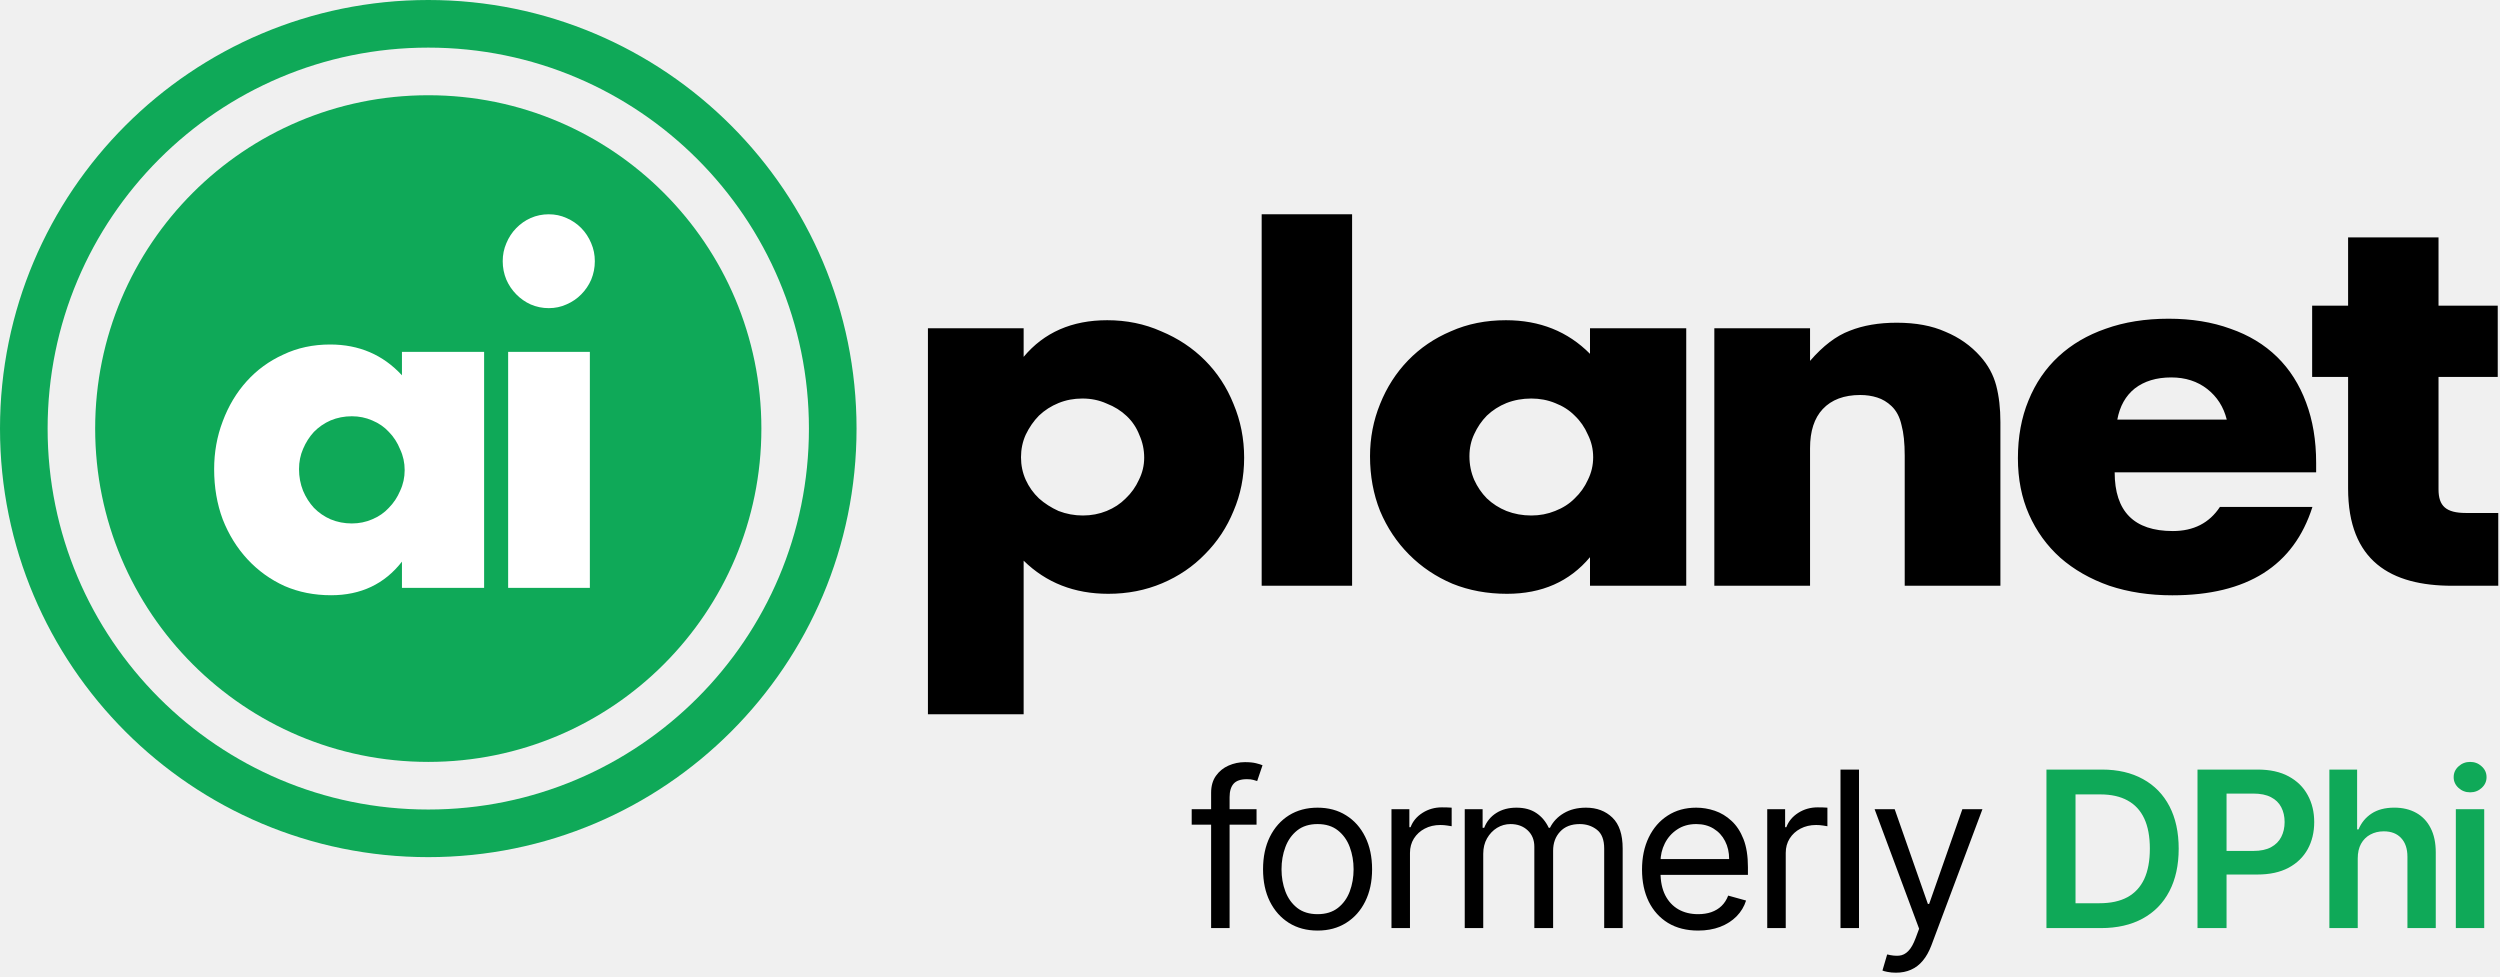
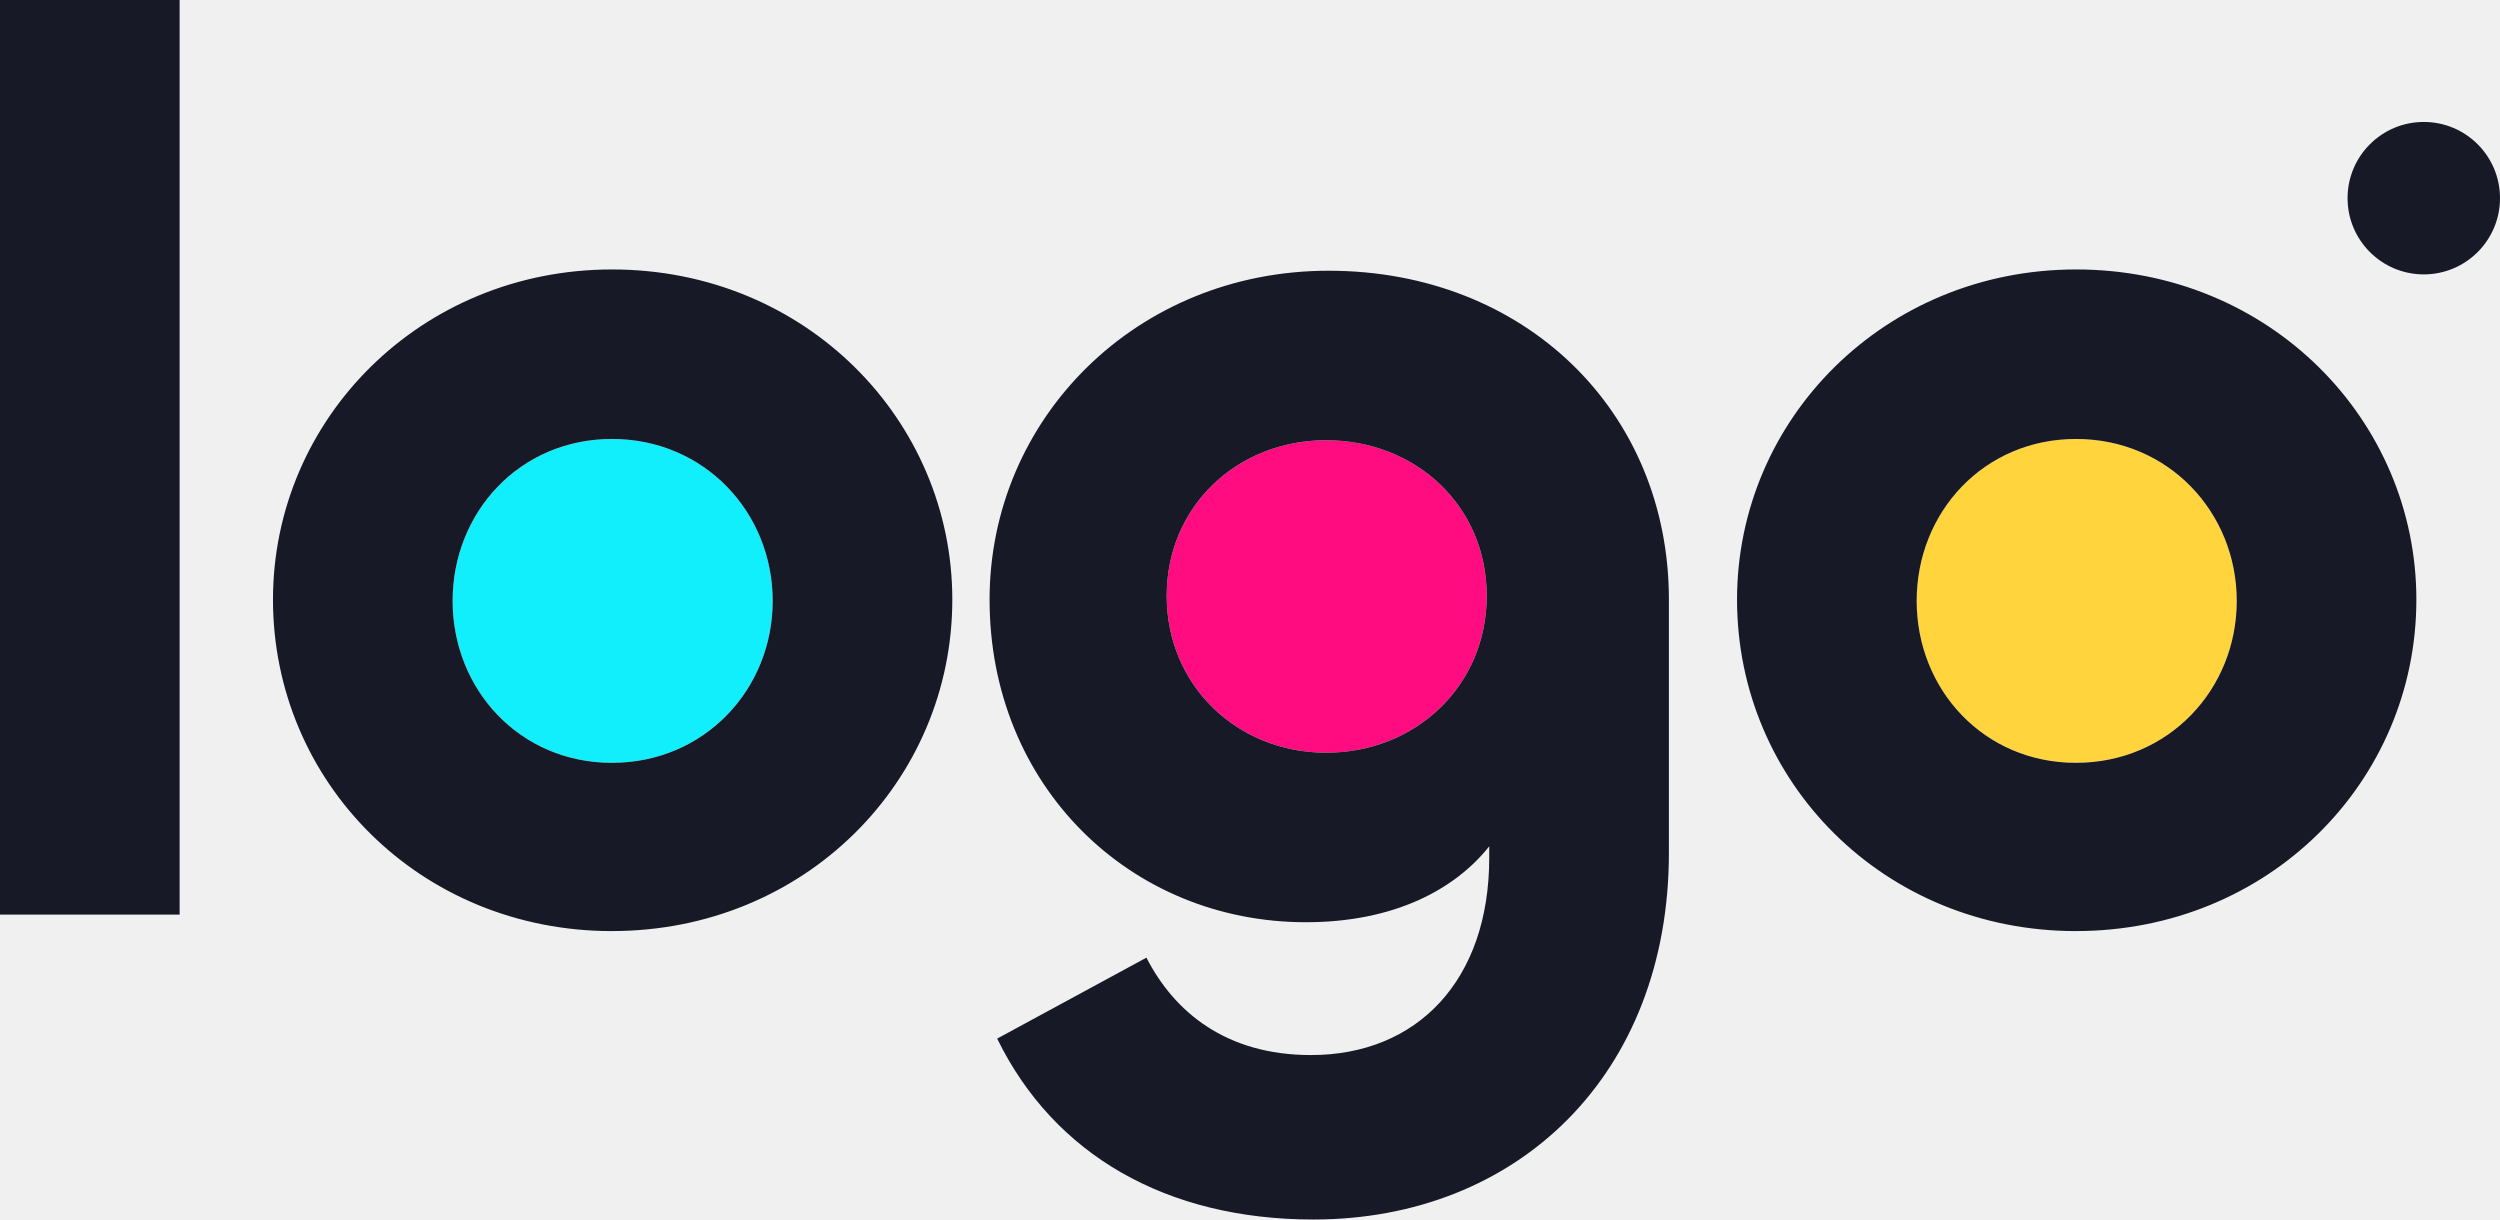
- <svg xmlns="http://www.w3.org/2000/svg" width="105" height="41" viewBox="0 0 105 41" fill="none">
-   <path d="M48.056 19.226C48.056 18.889 47.989 18.572 47.856 18.277C47.738 17.968 47.56 17.701 47.323 17.476C47.086 17.251 46.805 17.075 46.479 16.949C46.168 16.808 45.828 16.738 45.458 16.738C45.102 16.738 44.769 16.801 44.458 16.928C44.148 17.054 43.874 17.23 43.637 17.455C43.415 17.68 43.23 17.947 43.081 18.256C42.948 18.551 42.882 18.867 42.882 19.205C42.882 19.542 42.948 19.858 43.081 20.154C43.215 20.449 43.4 20.709 43.637 20.934C43.874 21.145 44.148 21.32 44.458 21.461C44.784 21.587 45.125 21.651 45.48 21.651C45.835 21.651 46.168 21.587 46.479 21.461C46.79 21.334 47.057 21.159 47.279 20.934C47.516 20.709 47.701 20.449 47.834 20.154C47.982 19.858 48.056 19.549 48.056 19.226ZM42.993 30H38.973V13.786H42.993V14.988C43.851 13.962 45.021 13.449 46.502 13.449C47.316 13.449 48.071 13.603 48.767 13.913C49.477 14.208 50.092 14.616 50.61 15.136C51.128 15.656 51.528 16.267 51.809 16.97C52.105 17.673 52.254 18.425 52.254 19.226C52.254 20.027 52.105 20.772 51.809 21.461C51.528 22.15 51.128 22.754 50.61 23.274C50.107 23.794 49.507 24.202 48.811 24.497C48.115 24.792 47.36 24.94 46.546 24.94C45.125 24.94 43.94 24.476 42.993 23.548V30ZM52.99 24.602H56.788V9H52.99V24.602ZM61.716 19.163C61.716 19.514 61.783 19.844 61.916 20.154C62.05 20.449 62.227 20.709 62.449 20.934C62.686 21.159 62.96 21.334 63.271 21.461C63.597 21.587 63.945 21.651 64.315 21.651C64.67 21.651 65.003 21.587 65.314 21.461C65.64 21.334 65.914 21.159 66.136 20.934C66.373 20.709 66.558 20.449 66.691 20.154C66.839 19.858 66.913 19.542 66.913 19.205C66.913 18.867 66.839 18.551 66.691 18.256C66.558 17.947 66.373 17.68 66.136 17.455C65.914 17.23 65.64 17.054 65.314 16.928C65.003 16.801 64.67 16.738 64.315 16.738C63.945 16.738 63.597 16.801 63.271 16.928C62.96 17.054 62.686 17.23 62.449 17.455C62.227 17.68 62.05 17.94 61.916 18.235C61.783 18.516 61.716 18.825 61.716 19.163ZM66.78 13.786H70.822V24.602H66.78V23.401C65.921 24.427 64.759 24.94 63.293 24.94C62.464 24.94 61.702 24.799 61.006 24.518C60.31 24.223 59.703 23.815 59.185 23.295C58.666 22.775 58.259 22.164 57.963 21.461C57.682 20.758 57.541 19.992 57.541 19.163C57.541 18.39 57.682 17.659 57.963 16.97C58.244 16.267 58.637 15.656 59.14 15.136C59.644 14.616 60.243 14.208 60.939 13.913C61.635 13.603 62.405 13.449 63.249 13.449C64.67 13.449 65.847 13.92 66.78 14.861V13.786ZM72.002 13.786H76.022V15.157C76.57 14.524 77.125 14.102 77.688 13.892C78.25 13.667 78.909 13.554 79.664 13.554C80.464 13.554 81.145 13.681 81.708 13.934C82.285 14.173 82.774 14.517 83.173 14.967C83.499 15.332 83.721 15.74 83.84 16.19C83.958 16.64 84.017 17.153 84.017 17.729V24.602H79.998V19.142C79.998 18.607 79.953 18.179 79.864 17.855C79.79 17.518 79.65 17.251 79.442 17.054C79.265 16.886 79.065 16.766 78.843 16.696C78.621 16.625 78.384 16.59 78.132 16.59C77.451 16.59 76.925 16.787 76.555 17.181C76.2 17.56 76.022 18.108 76.022 18.825V24.602H72.002V13.786ZM93.524 17.623C93.391 17.089 93.117 16.661 92.703 16.337C92.288 16.014 91.785 15.852 91.192 15.852C90.571 15.852 90.06 16.007 89.66 16.316C89.275 16.625 89.031 17.061 88.927 17.623H93.524ZM88.816 19.837C88.816 21.482 89.63 22.304 91.259 22.304C92.132 22.304 92.791 21.967 93.236 21.292H97.122C96.337 23.766 94.376 25.003 91.237 25.003C90.274 25.003 89.394 24.869 88.594 24.602C87.794 24.321 87.106 23.928 86.529 23.422C85.966 22.916 85.529 22.311 85.218 21.608C84.907 20.906 84.752 20.119 84.752 19.247C84.752 18.347 84.9 17.539 85.196 16.822C85.492 16.091 85.914 15.473 86.462 14.967C87.01 14.461 87.669 14.074 88.439 13.807C89.223 13.526 90.104 13.386 91.081 13.386C92.044 13.386 92.91 13.526 93.68 13.807C94.45 14.074 95.101 14.468 95.634 14.988C96.167 15.508 96.574 16.148 96.856 16.907C97.137 17.652 97.278 18.495 97.278 19.437V19.837H88.816ZM98.62 20.512C98.62 23.569 100.419 24.602 102.995 24.602H104.927V21.545H103.572C102.728 21.545 102.418 21.25 102.418 20.554V15.831H104.905V12.837H102.418V9.97H98.62V12.837H97.11V15.831H98.62V20.512Z" fill="black" />
-   <path d="M52.775 33.987V34.637H50.051V33.987H52.775ZM50.867 38.98V33.298C50.867 33.012 50.935 32.773 51.071 32.583C51.207 32.392 51.383 32.249 51.6 32.154C51.818 32.058 52.047 32.01 52.288 32.01C52.479 32.01 52.635 32.026 52.755 32.056C52.876 32.086 52.966 32.114 53.026 32.141L52.801 32.804C52.762 32.791 52.707 32.774 52.637 32.755C52.569 32.735 52.479 32.726 52.367 32.726C52.111 32.726 51.925 32.789 51.811 32.917C51.699 33.045 51.643 33.233 51.643 33.48V38.98H50.867ZM55.338 39.084C54.881 39.084 54.481 38.977 54.136 38.763C53.795 38.548 53.527 38.248 53.334 37.862C53.143 37.476 53.048 37.026 53.048 36.51C53.048 35.989 53.143 35.535 53.334 35.148C53.527 34.76 53.795 34.458 54.136 34.244C54.481 34.029 54.881 33.922 55.338 33.922C55.794 33.922 56.193 34.029 56.535 34.244C56.88 34.458 57.148 34.76 57.339 35.148C57.531 35.535 57.628 35.989 57.628 36.51C57.628 37.026 57.531 37.476 57.339 37.862C57.148 38.248 56.88 38.548 56.535 38.763C56.193 38.977 55.794 39.084 55.338 39.084ZM55.338 38.395C55.685 38.395 55.969 38.307 56.193 38.132C56.417 37.956 56.583 37.725 56.69 37.44C56.797 37.153 56.851 36.843 56.851 36.51C56.851 36.176 56.797 35.865 56.69 35.577C56.583 35.288 56.417 35.056 56.193 34.878C55.969 34.7 55.685 34.611 55.338 34.611C54.992 34.611 54.706 34.7 54.482 34.878C54.259 35.056 54.093 35.288 53.986 35.577C53.878 35.865 53.824 36.176 53.824 36.51C53.824 36.843 53.878 37.153 53.986 37.44C54.093 37.725 54.259 37.956 54.482 38.132C54.706 38.307 54.992 38.395 55.338 38.395ZM58.442 38.98V33.987H59.193V34.741H59.245C59.337 34.494 59.504 34.294 59.746 34.14C59.987 33.986 60.259 33.909 60.561 33.909C60.619 33.909 60.69 33.91 60.775 33.912C60.861 33.914 60.925 33.918 60.97 33.922V34.702C60.943 34.696 60.883 34.686 60.788 34.673C60.697 34.658 60.599 34.65 60.495 34.65C60.25 34.65 60.03 34.701 59.837 34.803C59.647 34.903 59.496 35.041 59.383 35.219C59.274 35.395 59.219 35.595 59.219 35.821V38.98H58.442ZM61.519 38.98V33.987H62.27V34.767H62.336C62.44 34.501 62.611 34.294 62.845 34.146C63.081 33.997 63.362 33.922 63.691 33.922C64.025 33.922 64.302 33.997 64.523 34.146C64.747 34.294 64.921 34.501 65.047 34.767H65.099C65.228 34.509 65.423 34.304 65.681 34.153C65.941 33.999 66.251 33.922 66.612 33.922C67.065 33.922 67.434 34.062 67.722 34.341C68.009 34.619 68.152 35.051 68.152 35.639V38.98H67.376V35.639C67.376 35.27 67.274 35.007 67.07 34.849C66.866 34.69 66.626 34.611 66.349 34.611C65.995 34.611 65.719 34.717 65.524 34.93C65.328 35.14 65.231 35.407 65.231 35.73V38.98H64.442V35.56C64.442 35.276 64.348 35.048 64.162 34.874C63.975 34.699 63.735 34.611 63.441 34.611C63.239 34.611 63.051 34.664 62.875 34.77C62.702 34.877 62.562 35.024 62.454 35.213C62.349 35.399 62.296 35.615 62.296 35.859V38.98H61.519ZM71.32 39.084C70.834 39.084 70.414 38.978 70.06 38.766C69.71 38.551 69.438 38.252 69.248 37.869C69.059 37.483 68.965 37.034 68.965 36.523C68.965 36.011 69.059 35.56 69.248 35.17C69.438 34.778 69.704 34.472 70.044 34.254C70.386 34.032 70.786 33.922 71.242 33.922C71.505 33.922 71.765 33.965 72.022 34.052C72.278 34.139 72.512 34.279 72.722 34.475C72.933 34.667 73.101 34.923 73.226 35.242C73.351 35.56 73.413 35.953 73.413 36.419V36.744H69.517V36.081H72.624C72.624 35.799 72.567 35.547 72.453 35.326C72.34 35.105 72.181 34.931 71.972 34.803C71.766 34.675 71.522 34.611 71.242 34.611C70.932 34.611 70.665 34.687 70.439 34.839C70.215 34.988 70.043 35.183 69.922 35.424C69.802 35.664 69.741 35.922 69.741 36.198V36.64C69.741 37.017 69.807 37.337 69.939 37.599C70.072 37.859 70.257 38.057 70.495 38.194C70.732 38.328 71.007 38.395 71.32 38.395C71.525 38.395 71.709 38.367 71.873 38.311C72.04 38.252 72.184 38.166 72.304 38.051C72.425 37.934 72.518 37.788 72.584 37.615L73.335 37.823C73.256 38.075 73.122 38.296 72.936 38.486C72.75 38.675 72.519 38.822 72.245 38.928C71.971 39.032 71.663 39.084 71.32 39.084ZM74.224 38.98V33.987H74.975V34.741H75.026C75.119 34.494 75.286 34.294 75.527 34.14C75.769 33.986 76.04 33.909 76.343 33.909C76.4 33.909 76.471 33.91 76.557 33.912C76.642 33.914 76.707 33.918 76.751 33.922V34.702C76.725 34.696 76.665 34.686 76.57 34.673C76.477 34.658 76.38 34.65 76.277 34.65C76.032 34.65 75.812 34.701 75.619 34.803C75.429 34.903 75.277 35.041 75.165 35.219C75.055 35.395 75.001 35.595 75.001 35.821V38.98H74.224ZM78.078 32.322V38.98H77.301V32.322H78.078ZM79.629 40.853C79.497 40.853 79.38 40.842 79.276 40.82C79.174 40.801 79.102 40.781 79.063 40.762L79.261 40.086C79.449 40.133 79.616 40.151 79.76 40.138C79.906 40.125 80.034 40.061 80.146 39.946C80.26 39.833 80.363 39.65 80.458 39.397L80.603 39.007L78.734 33.987H79.577L80.971 37.966H81.024L82.419 33.987H83.262L81.117 39.709C81.019 39.967 80.9 40.18 80.757 40.349C80.615 40.52 80.45 40.647 80.26 40.729C80.074 40.812 79.864 40.853 79.629 40.853Z" fill="black" />
-   <path d="M88.234 38.98H85.951V32.322H88.281C88.95 32.322 89.524 32.455 90.005 32.722C90.488 32.986 90.858 33.366 91.117 33.863C91.375 34.359 91.505 34.953 91.505 35.644C91.505 36.338 91.374 36.934 91.114 37.432C90.855 37.931 90.481 38.313 89.992 38.58C89.505 38.846 88.919 38.98 88.234 38.98ZM87.172 37.936H88.175C88.645 37.936 89.037 37.852 89.35 37.683C89.664 37.511 89.899 37.257 90.058 36.919C90.215 36.578 90.294 36.154 90.294 35.644C90.294 35.135 90.215 34.712 90.058 34.376C89.899 34.038 89.666 33.786 89.356 33.619C89.05 33.45 88.668 33.365 88.211 33.365H87.172V37.936ZM92.295 38.98V32.322H94.821C95.339 32.322 95.774 32.417 96.124 32.608C96.478 32.799 96.744 33.061 96.924 33.395C97.106 33.726 97.197 34.103 97.197 34.526C97.197 34.953 97.106 35.332 96.924 35.664C96.742 35.995 96.473 36.257 96.118 36.447C95.763 36.636 95.324 36.73 94.805 36.73H93.13V35.739H94.641C94.944 35.739 95.191 35.687 95.384 35.583C95.577 35.478 95.72 35.335 95.812 35.153C95.906 34.971 95.954 34.762 95.954 34.526C95.954 34.29 95.906 34.082 95.812 33.902C95.72 33.722 95.576 33.582 95.381 33.482C95.188 33.38 94.939 33.33 94.634 33.33H93.515V38.98H92.295ZM99.025 36.054V38.98H97.834V32.322H98.999V34.835H99.058C99.176 34.553 99.359 34.331 99.608 34.168C99.858 34.004 100.176 33.921 100.562 33.921C100.912 33.921 101.219 33.994 101.479 34.139C101.741 34.284 101.943 34.497 102.085 34.776C102.23 35.056 102.302 35.397 102.302 35.8V38.98H101.112V35.982C101.112 35.647 101.024 35.385 100.848 35.199C100.674 35.01 100.432 34.916 100.117 34.916C99.907 34.916 99.718 34.962 99.551 35.053C99.387 35.141 99.258 35.27 99.163 35.44C99.071 35.608 99.025 35.813 99.025 36.054ZM103.145 38.98V33.986H104.337V38.98H103.145ZM103.745 33.278C103.556 33.278 103.394 33.216 103.258 33.092C103.121 32.967 103.054 32.816 103.054 32.64C103.054 32.463 103.121 32.312 103.258 32.188C103.394 32.063 103.556 32 103.745 32C103.936 32 104.098 32.063 104.231 32.188C104.368 32.312 104.435 32.463 104.435 32.64C104.435 32.816 104.368 32.967 104.231 33.092C104.098 33.216 103.936 33.278 103.745 33.278Z" fill="#0FA958" />
-   <path d="M17.987 1C27.369 1 34.975 8.611 34.975 18C34.975 27.39 27.369 35 17.987 35C8.606 35 1 27.389 1 18C1 8.611 8.606 1 17.987 1Z" stroke="#0FA958" stroke-width="2" />
-   <path d="M31.978 18C31.978 10.268 25.714 4 17.988 4C10.261 4 3.997 10.268 3.997 18C3.997 25.732 10.261 32 17.988 32C25.714 32 31.978 25.732 31.978 18Z" fill="#0FA958" />
-   <path d="M12.559 19.705C12.559 20.027 12.616 20.33 12.729 20.613C12.843 20.884 12.995 21.122 13.184 21.328C13.387 21.535 13.621 21.696 13.886 21.812C14.164 21.927 14.461 21.985 14.777 21.985C15.081 21.985 15.365 21.927 15.631 21.812C15.909 21.696 16.143 21.535 16.332 21.328C16.535 21.122 16.692 20.884 16.806 20.613C16.933 20.343 16.996 20.053 16.996 19.744C16.996 19.435 16.933 19.145 16.806 18.874C16.692 18.591 16.535 18.346 16.332 18.14C16.143 17.934 15.909 17.773 15.631 17.657C15.365 17.541 15.081 17.483 14.777 17.483C14.461 17.483 14.164 17.541 13.886 17.657C13.621 17.773 13.387 17.934 13.184 18.14C12.995 18.346 12.843 18.584 12.729 18.855C12.616 19.113 12.559 19.396 12.559 19.705ZM16.882 14.778H20.333V24.691H16.882V23.589C16.149 24.53 15.156 25 13.905 25C13.197 25 12.546 24.871 11.952 24.613C11.358 24.343 10.839 23.969 10.397 23.493C9.954 23.016 9.607 22.456 9.354 21.812C9.114 21.168 8.994 20.465 8.994 19.705C8.994 18.997 9.114 18.327 9.354 17.696C9.594 17.052 9.929 16.491 10.359 16.015C10.789 15.538 11.301 15.164 11.895 14.894C12.489 14.61 13.146 14.469 13.867 14.469C15.081 14.469 16.086 14.9 16.882 15.763V14.778ZM24.774 14.778V24.691H21.342V14.778H24.774ZM21.114 10.971C21.114 10.7 21.165 10.449 21.266 10.217C21.367 9.973 21.506 9.76 21.683 9.58C21.86 9.399 22.062 9.258 22.29 9.155C22.53 9.052 22.783 9 23.048 9C23.314 9 23.56 9.052 23.788 9.155C24.028 9.258 24.237 9.399 24.414 9.58C24.591 9.76 24.73 9.973 24.831 10.217C24.932 10.449 24.983 10.7 24.983 10.971C24.983 11.242 24.932 11.499 24.831 11.744C24.73 11.976 24.591 12.182 24.414 12.362C24.237 12.543 24.028 12.684 23.788 12.787C23.56 12.89 23.314 12.942 23.048 12.942C22.783 12.942 22.53 12.89 22.29 12.787C22.062 12.684 21.86 12.543 21.683 12.362C21.506 12.182 21.367 11.976 21.266 11.744C21.165 11.499 21.114 11.242 21.114 10.971Z" fill="white" />
+ <svg xmlns="http://www.w3.org/2000/svg" width="82" height="40" fill="none" viewBox="0 0 82 40">
+   <path fill="#FFD43D" d="M73.365 19.71c0 2.904-2.241 5.31-5.27 5.31-3.03 0-5.228-2.406-5.228-5.31 0-2.905 2.199-5.312 5.228-5.312s5.27 2.407 5.27 5.311Z" />
+   <path fill="#FF0C81" d="M48.764 19.544c0 2.946-2.323 5.145-5.27 5.145-2.904 0-5.227-2.2-5.227-5.145 0-2.947 2.323-5.104 5.228-5.104 2.946 0 5.27 2.158 5.27 5.104Z" />
+   <path fill="#11EEFC" d="M20.074 25.02c3.029 0 5.27-2.406 5.27-5.31 0-2.905-2.241-5.312-5.27-5.312-3.03 0-5.228 2.407-5.228 5.311 0 2.905 2.199 5.312 5.228 5.312Z" />
+   <path fill="#171A26" d="M68.095 30.54c-6.307 0-11.12-4.897-11.12-10.872 0-5.934 4.855-10.83 11.12-10.83 6.349 0 11.162 4.938 11.162 10.83 0 5.975-4.855 10.871-11.162 10.871Zm0-5.52c3.03 0 5.27-2.406 5.27-5.31 0-2.905-2.24-5.312-5.27-5.312-3.029 0-5.228 2.407-5.228 5.311 0 2.905 2.199 5.312 5.228 5.312ZM43.08 40c-4.813 0-8.506-2.116-10.373-5.934l4.896-2.655c.913 1.784 2.614 3.195 5.394 3.195 3.486 0 5.85-2.448 5.85-6.473v-.374c-1.12 1.411-3.111 2.49-6.016 2.49-5.768 0-10.373-4.481-10.373-10.581 0-5.934 4.813-10.788 11.12-10.788 6.431 0 11.162 4.605 11.162 10.788v8.299C54.74 35.27 49.76 40 43.08 40Zm.415-15.311c2.946 0 5.27-2.2 5.27-5.145 0-2.947-2.324-5.104-5.27-5.104-2.905 0-5.228 2.158-5.228 5.104s2.323 5.145 5.228 5.145ZM20.074 30.54c-6.307 0-11.12-4.897-11.12-10.872 0-5.934 4.854-10.83 11.12-10.83 6.348 0 11.162 4.938 11.162 10.83 0 5.975-4.855 10.871-11.162 10.871Zm0-5.52c3.029 0 5.27-2.406 5.27-5.31 0-2.905-2.241-5.312-5.27-5.312-3.03 0-5.228 2.407-5.228 5.311 0 2.905 2.199 5.312 5.228 5.312ZM0 0h5.892v30H0V0ZM82 6.5a2.5 2.5 0 1 1-5 0 2.5 2.5 0 0 1 5 0Z" />
</svg>
